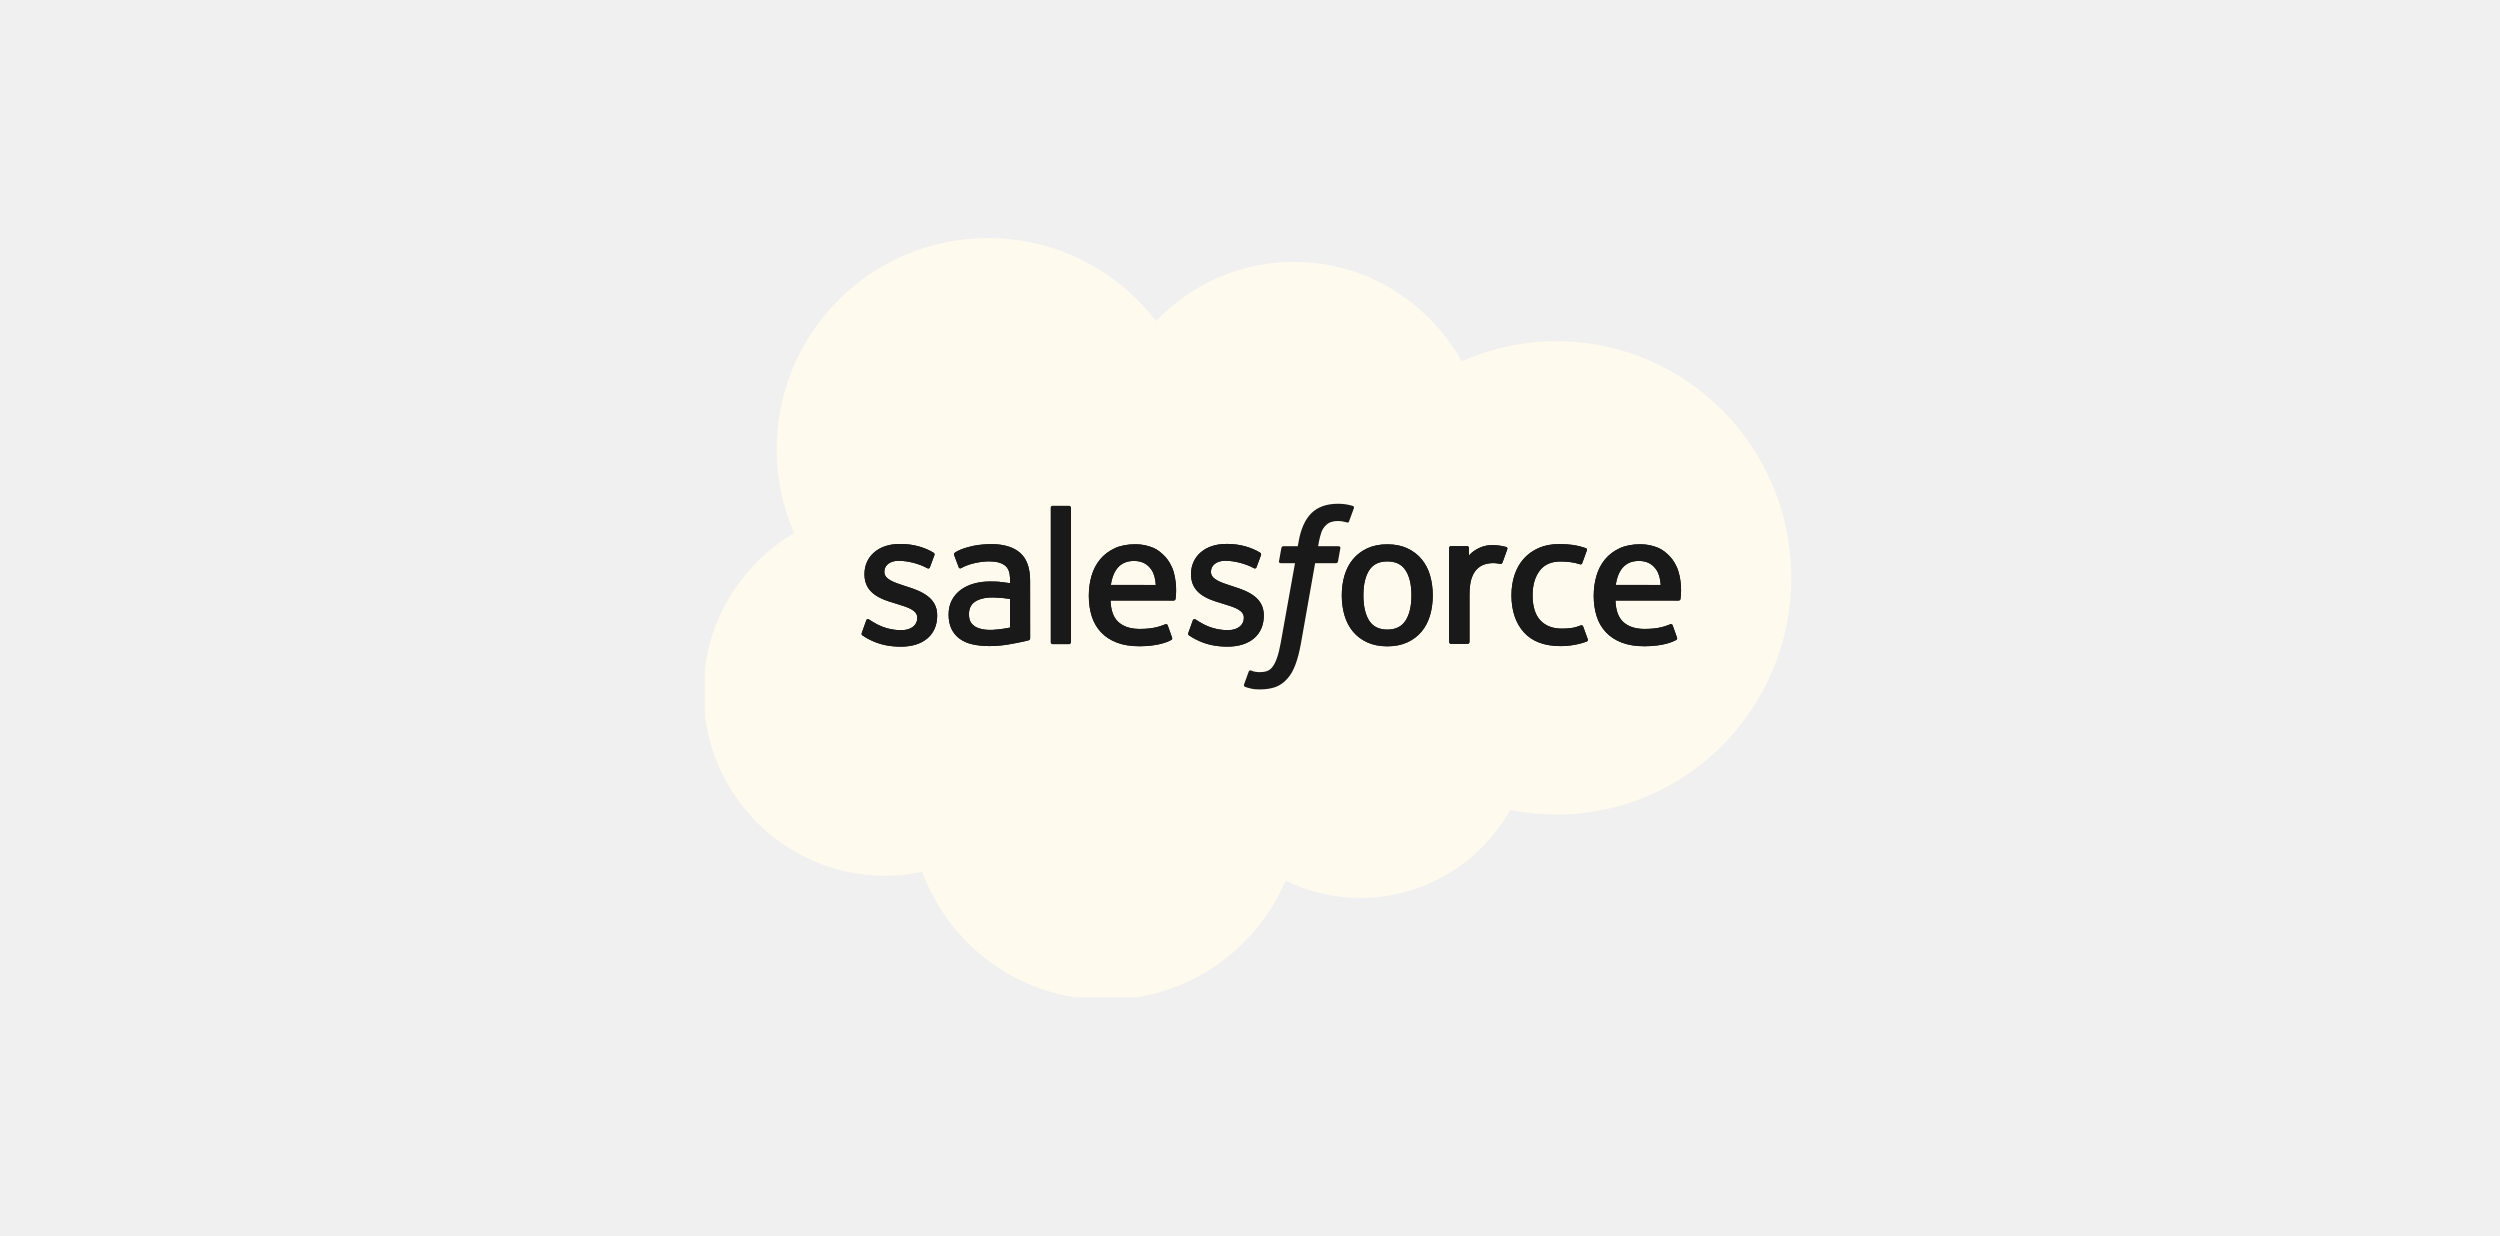
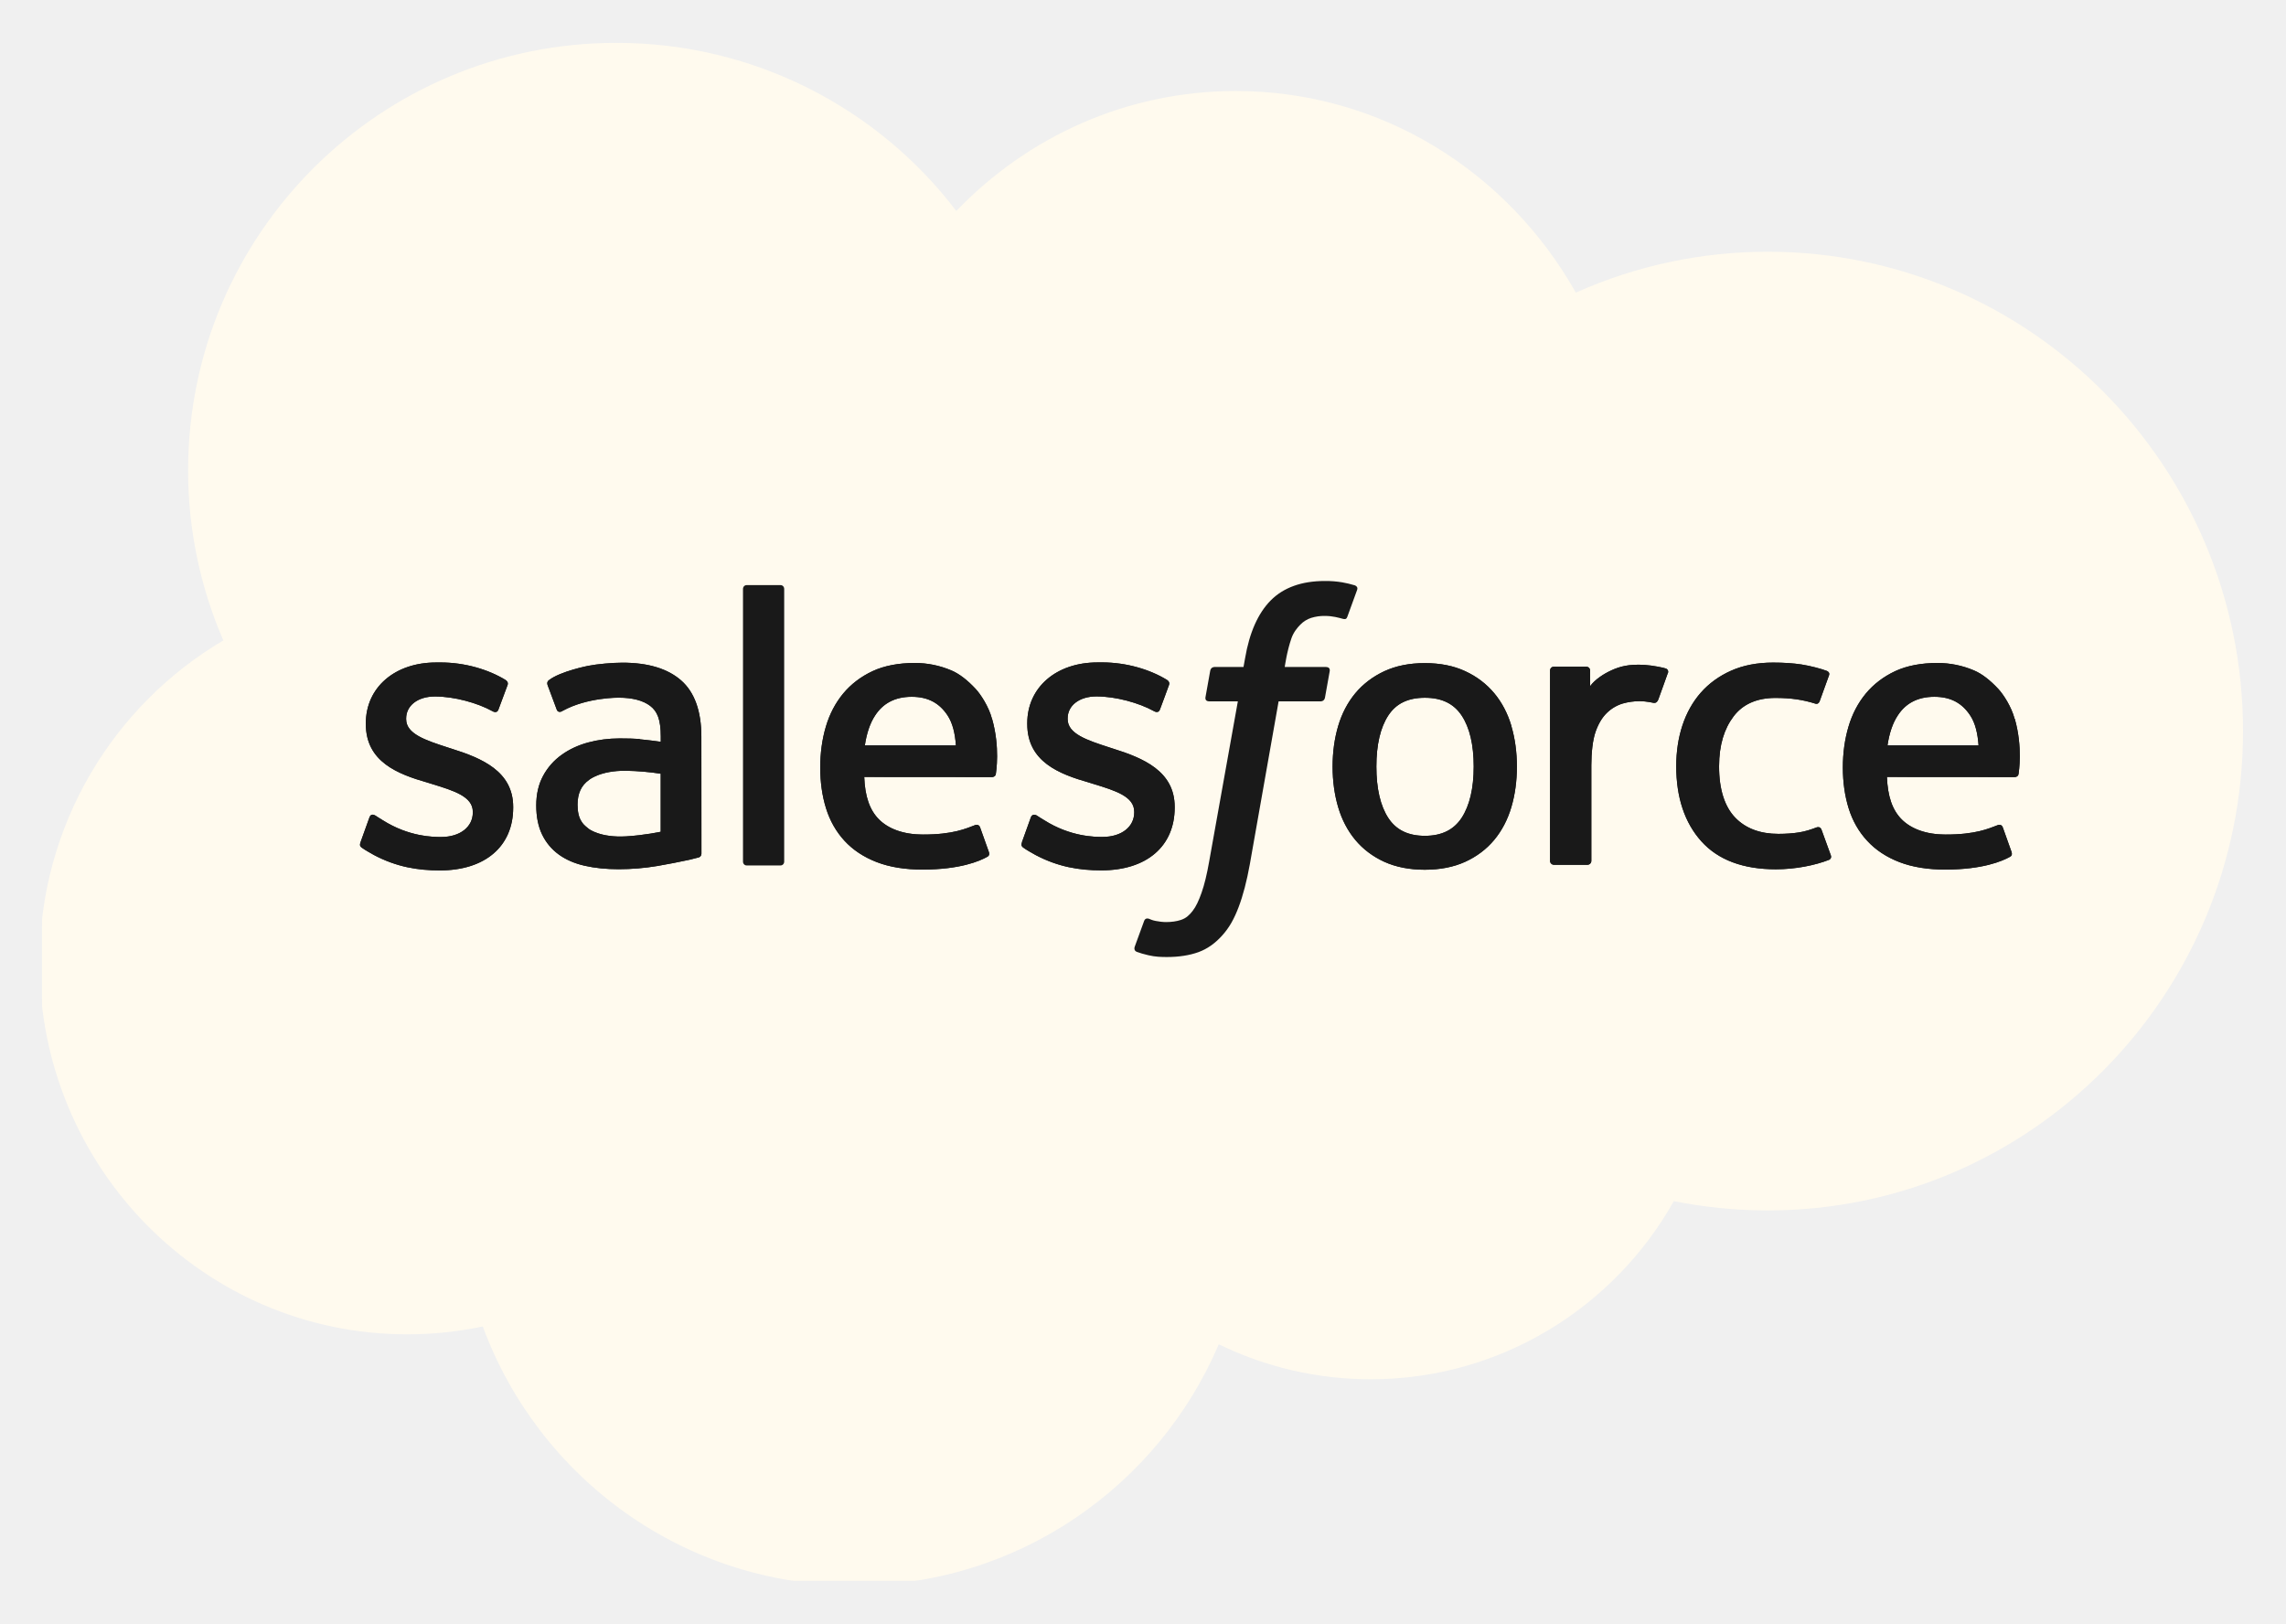
- <svg xmlns="http://www.w3.org/2000/svg" width="680" height="336" viewBox="0 0 680 336" fill="none">
+ <svg xmlns="http://www.w3.org/2000/svg" width="307" height="218" viewBox="186 59 307 218" fill="none">
  <g clip-path="url(#clip0_19620_71576)">
    <mask id="mask0_19620_71576" style="mask-type:luminance" maskUnits="userSpaceOnUse" x="191" y="64" width="297" height="208">
      <path d="M191.637 64.698H487.403V271.3H191.637V64.698Z" fill="white" />
    </mask>
    <g mask="url(#mask0_19620_71576)">
      <path fill-rule="evenodd" clip-rule="evenodd" d="M314.445 87.316C323.992 77.377 337.28 71.223 351.96 71.223C371.532 71.223 388.495 82.097 397.629 98.298C405.737 94.674 414.519 92.803 423.4 92.807C458.631 92.807 487.229 121.623 487.229 157.18C487.229 192.737 458.631 221.553 423.4 221.553C419.094 221.553 414.897 221.12 410.787 220.302C402.794 234.547 387.517 244.224 370.119 244.224C363.035 244.238 356.043 242.632 349.676 239.527C341.575 258.556 322.709 271.931 300.744 271.931C277.8 271.931 258.336 257.469 250.834 237.135C247.494 237.839 244.09 238.194 240.677 238.192C213.384 238.192 191.311 215.792 191.311 188.281C191.311 169.796 201.249 153.702 215.994 145.003C212.866 137.797 211.256 130.024 211.264 122.168C211.264 90.417 237.035 64.755 268.786 64.755C287.38 64.755 304.017 73.617 314.456 87.372" fill="#FFFAEE" />
    </g>
    <path fill-rule="evenodd" clip-rule="evenodd" d="M234.415 172.132C234.229 172.617 234.481 172.718 234.541 172.804C235.097 173.207 235.661 173.498 236.226 173.825C239.249 175.424 242.098 175.891 245.078 175.891C251.145 175.891 254.918 172.662 254.918 167.464V167.362C254.918 162.556 250.656 160.805 246.676 159.554L246.155 159.386C243.143 158.409 240.544 157.559 240.544 155.58V155.479C240.544 153.783 242.067 152.532 244.416 152.532C247.025 152.532 250.135 153.401 252.125 154.5C252.125 154.5 252.714 154.881 252.929 154.312C253.045 154.005 254.059 151.289 254.168 150.985C254.283 150.666 254.081 150.426 253.874 150.302C251.59 148.91 248.437 147.964 245.174 147.964L244.569 147.966C239.012 147.966 235.13 151.326 235.13 156.133V156.236C235.13 161.303 239.415 162.956 243.416 164.098L244.06 164.298C246.974 165.194 249.497 165.972 249.497 168.016V168.119C249.497 170 247.855 171.403 245.223 171.403C244.2 171.403 240.939 171.385 237.405 169.152C236.978 168.903 236.734 168.723 236.405 168.522C236.231 168.417 235.796 168.226 235.607 168.796L234.411 172.123M323.249 172.123C323.063 172.608 323.316 172.71 323.378 172.795C323.931 173.198 324.498 173.489 325.063 173.817C328.086 175.415 330.935 175.883 333.914 175.883C339.982 175.883 343.755 172.653 343.755 167.455V167.353C343.755 162.547 339.503 160.796 335.513 159.546L334.992 159.377C331.98 158.401 329.381 157.55 329.381 155.571V155.47C329.381 153.774 330.903 152.524 333.252 152.524C335.862 152.524 338.961 153.392 340.962 154.492C340.962 154.492 341.551 154.872 341.766 154.304C341.881 153.996 342.897 151.281 342.995 150.976C343.111 150.658 342.908 150.417 342.701 150.293C340.418 148.901 337.264 147.955 334.002 147.955L333.396 147.958C327.839 147.958 323.957 151.318 323.957 156.124V156.227C323.957 161.294 328.241 162.947 332.243 164.089L332.886 164.289C335.811 165.185 338.322 165.963 338.322 168.008V168.11C338.322 169.991 336.681 171.394 334.049 171.394C333.024 171.394 329.754 171.376 326.231 169.143C325.803 168.894 325.553 168.722 325.229 168.513C325.12 168.444 324.607 168.244 324.432 168.787L323.236 172.115M383.912 161.937C383.912 164.873 383.364 167.189 382.292 168.831C381.222 170.451 379.606 171.245 377.355 171.245C375.104 171.245 373.495 170.458 372.44 168.842C371.378 167.211 370.842 164.884 370.842 161.948C370.842 159.012 371.381 156.707 372.44 155.086C373.493 153.477 375.093 152.705 377.355 152.705C379.617 152.705 381.226 153.485 382.292 155.086C383.37 156.707 383.912 159.012 383.912 161.948M388.979 156.5C388.48 154.815 387.707 153.336 386.674 152.096C385.64 150.857 384.336 149.856 382.781 149.139C381.237 148.415 379.41 148.051 377.344 148.051C375.278 148.051 373.462 148.418 371.907 149.139C370.363 149.861 369.047 150.857 368.014 152.096C366.984 153.336 366.209 154.815 365.709 156.5C365.214 158.175 364.963 160.001 364.963 161.948C364.963 163.894 365.214 165.721 365.709 167.396C366.206 169.081 366.981 170.56 368.014 171.799C369.048 173.039 370.363 174.029 371.907 174.735C373.462 175.44 375.289 175.799 377.344 175.799C379.399 175.799 381.226 175.44 382.77 174.735C384.314 174.031 385.63 173.039 386.663 171.799C387.695 170.56 388.468 169.081 388.968 167.396C389.462 165.721 389.713 163.894 389.713 161.948C389.713 160.012 389.462 158.175 388.968 156.5M430.615 170.418C430.448 169.926 429.968 170.112 429.968 170.112C429.231 170.393 428.445 170.654 427.608 170.785C426.764 170.918 425.825 170.984 424.835 170.984C422.389 170.984 420.431 170.254 419.04 168.809C417.637 167.363 416.854 165.036 416.865 161.883C416.872 159.012 417.566 156.859 418.811 155.206C420.04 153.575 421.932 152.727 424.433 152.727C426.521 152.727 428.119 152.969 429.794 153.493C429.794 153.493 430.191 153.666 430.381 153.143C430.826 151.915 431.154 151.034 431.631 149.685C431.766 149.299 431.436 149.136 431.315 149.09C430.658 148.833 429.108 148.412 427.933 148.235C426.835 148.067 425.563 147.98 424.127 147.98C421.996 147.98 420.104 148.345 418.484 149.067C416.864 149.788 415.494 150.785 414.406 152.024C413.319 153.264 412.492 154.743 411.938 156.428C411.389 158.103 411.111 159.941 411.111 161.887C411.111 166.084 412.242 169.488 414.482 171.978C416.722 174.479 420.093 175.74 424.486 175.74C427.085 175.74 429.749 175.215 431.663 174.457C431.663 174.457 432.028 174.281 431.869 173.855L430.619 170.418M439.481 159.11C439.724 157.479 440.171 156.119 440.873 155.065C441.924 153.455 443.526 152.575 445.777 152.575C448.028 152.575 449.518 153.46 450.583 155.065C451.29 156.125 451.599 157.533 451.714 159.11L439.427 159.108L439.481 159.11ZM456.553 155.521C456.121 153.901 455.052 152.259 454.356 151.509C453.247 150.324 452.171 149.486 451.094 149.03C449.54 148.369 447.868 148.03 446.179 148.033C444.037 148.033 442.091 148.395 440.514 149.131C438.937 149.872 437.611 150.882 436.567 152.143C435.524 153.404 434.74 154.894 434.24 156.601C433.74 158.287 433.487 160.135 433.487 162.071C433.487 164.05 433.75 165.887 434.265 167.551C434.786 169.226 435.624 170.694 436.755 171.911C437.886 173.14 439.332 174.097 441.072 174.771C442.801 175.44 444.9 175.787 447.303 175.779C452.261 175.763 454.871 174.659 455.936 174.061C456.127 173.955 456.306 173.771 456.082 173.241L454.962 170.099C454.79 169.63 454.316 169.8 454.316 169.8C453.087 170.259 451.348 171.083 447.27 171.072C444.606 171.068 442.638 170.281 441.398 169.049C440.137 167.788 439.506 165.95 439.408 163.341L456.589 163.354C456.589 163.354 457.041 163.349 457.088 162.908C457.106 162.725 457.676 159.385 456.576 155.525L456.553 155.521ZM302.145 159.11C302.388 157.479 302.836 156.119 303.537 155.065C304.59 153.455 306.19 152.575 308.441 152.575C310.692 152.575 312.182 153.46 313.248 155.065C313.953 156.125 314.262 157.533 314.378 159.11L302.091 159.108L302.145 159.11ZM319.217 155.521C318.787 153.901 317.717 152.259 317.021 151.509C315.912 150.324 314.835 149.486 313.759 149.03C312.204 148.369 310.533 148.03 308.844 148.033C306.702 148.033 304.755 148.395 303.178 149.131C301.602 149.872 300.275 150.882 299.231 152.143C298.191 153.404 297.404 154.894 296.904 156.601C296.405 158.287 296.154 160.135 296.154 162.071C296.154 164.05 296.414 165.887 296.933 167.551C297.452 169.226 298.292 170.694 299.412 171.911C300.543 173.14 301.989 174.097 303.729 174.771C305.458 175.44 307.545 175.787 309.959 175.779C314.918 175.763 317.527 174.659 318.593 174.061C318.782 173.955 318.963 173.771 318.738 173.241L317.618 170.099C317.445 169.63 316.971 169.8 316.971 169.8C315.742 170.259 314.002 171.083 309.925 171.072C307.271 171.068 305.292 170.281 304.053 169.049C302.791 167.788 302.161 165.95 302.063 163.341L319.243 163.354C319.243 163.354 319.696 163.349 319.742 162.908C319.761 162.725 320.331 159.385 319.229 155.525L319.217 155.521ZM265.066 170.31C264.393 169.773 264.299 169.641 264.076 169.292C263.736 168.767 263.562 168.02 263.562 167.063C263.562 165.562 264.062 164.475 265.095 163.746C265.084 163.748 266.574 162.463 270.075 162.507C271.634 162.535 273.189 162.667 274.729 162.904V170.7H274.732C274.732 170.7 272.557 171.169 270.099 171.317C266.609 171.527 265.065 170.312 265.076 170.315L265.066 170.31ZM271.895 158.24C271.199 158.189 270.296 158.164 269.22 158.164C267.752 158.164 266.327 158.346 265.001 158.705C263.663 159.066 262.456 159.625 261.423 160.369C260.387 161.108 259.535 162.075 258.933 163.196C258.325 164.327 258.015 165.654 258.015 167.154C258.015 168.676 258.28 169.992 258.802 171.069C259.313 172.136 260.083 173.06 261.042 173.755C261.995 174.448 263.173 174.962 264.532 175.266C265.88 175.574 267.403 175.729 269.077 175.729C270.839 175.729 272.589 175.581 274.286 175.295C275.73 175.046 277.17 174.766 278.603 174.456C279.175 174.324 279.81 174.151 279.81 174.151C280.234 174.044 280.201 173.59 280.201 173.59L280.191 157.932C280.191 154.496 279.274 151.941 277.462 150.364C275.657 148.787 273.015 147.993 269.589 147.993C268.306 147.993 266.229 148.167 264.99 148.416C264.99 148.416 261.249 149.143 259.705 150.352C259.705 150.352 259.366 150.561 259.551 151.034L260.769 154.296C260.92 154.719 261.332 154.574 261.332 154.574C261.332 154.574 261.461 154.523 261.613 154.433C264.908 152.639 269.084 152.693 269.084 152.693C270.932 152.693 272.368 153.068 273.325 153.802C274.261 154.521 274.738 155.607 274.738 157.891V158.616C273.27 158.403 271.911 158.28 271.911 158.28L271.895 158.24ZM409.991 149.399C410.016 149.342 410.029 149.28 410.029 149.218C410.03 149.156 410.018 149.094 409.994 149.036C409.97 148.978 409.934 148.926 409.89 148.883C409.845 148.839 409.792 148.805 409.734 148.782C409.441 148.671 407.983 148.363 406.863 148.294C404.71 148.159 403.514 148.522 402.437 149.005C401.374 149.484 400.197 150.255 399.545 151.147L399.543 149.059C399.543 148.772 399.34 148.54 399.05 148.54H394.657C394.372 148.54 394.166 148.772 394.166 149.059V174.612C394.166 174.751 394.221 174.883 394.319 174.98C394.416 175.078 394.549 175.133 394.687 175.133H399.188C399.326 175.133 399.459 175.078 399.556 174.98C399.653 174.883 399.708 174.75 399.708 174.612V161.781C399.708 160.063 399.897 158.356 400.275 157.28C400.647 156.215 401.152 155.366 401.775 154.757C402.37 154.169 403.097 153.732 403.896 153.485C404.645 153.27 405.421 153.161 406.201 153.161C407.098 153.161 408.082 153.391 408.082 153.391C408.413 153.428 408.596 153.226 408.708 152.928C409.003 152.144 409.839 149.796 410.002 149.329" fill="#191919" />
    <path fill-rule="evenodd" clip-rule="evenodd" d="M234.415 172.133C234.229 172.618 234.481 172.719 234.541 172.805C235.097 173.207 235.661 173.499 236.226 173.826C239.249 175.425 242.098 175.892 245.078 175.892C251.145 175.892 254.918 172.663 254.918 167.465V167.363C254.918 162.557 250.656 160.806 246.676 159.555L246.155 159.387C243.143 158.41 240.544 157.56 240.544 155.581V155.48C240.544 153.784 242.067 152.533 244.416 152.533C247.025 152.533 250.135 153.402 252.125 154.501C252.125 154.501 252.714 154.882 252.929 154.313C253.045 154.005 254.059 151.29 254.168 150.986C254.283 150.667 254.081 150.427 253.874 150.303C251.59 148.911 248.437 147.965 245.174 147.965L244.569 147.967C239.012 147.967 235.13 151.327 235.13 156.133V156.237C235.13 161.304 239.415 162.957 243.416 164.099L244.06 164.299C246.974 165.195 249.497 165.973 249.497 168.017V168.12C249.497 170.001 247.855 171.404 245.223 171.404C244.2 171.404 240.939 171.386 237.405 169.153C236.978 168.904 236.734 168.724 236.405 168.523C236.231 168.418 235.796 168.227 235.607 168.797L234.411 172.124M323.249 172.124C323.063 172.609 323.316 172.711 323.378 172.796C323.931 173.199 324.498 173.49 325.063 173.817C328.086 175.416 330.935 175.884 333.914 175.884C339.982 175.884 343.755 172.654 343.755 167.456V167.354C343.755 162.548 339.503 160.797 335.513 159.547L334.992 159.378C331.98 158.402 329.381 157.551 329.381 155.572V155.471C329.381 153.775 330.903 152.524 333.252 152.524C335.862 152.524 338.961 153.393 340.962 154.493C340.962 154.493 341.551 154.873 341.766 154.305C341.881 153.997 342.897 151.282 342.995 150.977C343.111 150.659 342.908 150.418 342.701 150.294C340.418 148.902 337.264 147.956 334.002 147.956L333.396 147.959C327.839 147.959 323.957 151.319 323.957 156.125V156.228C323.957 161.295 328.241 162.948 332.243 164.09L332.886 164.29C335.811 165.186 338.322 165.964 338.322 168.009V168.111C338.322 169.992 336.681 171.395 334.049 171.395C333.024 171.395 329.754 171.377 326.231 169.144C325.803 168.895 325.553 168.723 325.229 168.514C325.12 168.445 324.607 168.245 324.432 168.788L323.236 172.116M383.912 161.938C383.912 164.874 383.364 167.19 382.292 168.832C381.222 170.452 379.606 171.246 377.355 171.246C375.104 171.246 373.495 170.459 372.44 168.843C371.378 167.212 370.842 164.885 370.842 161.949C370.842 159.013 371.381 156.708 372.44 155.087C373.493 153.478 375.093 152.706 377.355 152.706C379.617 152.706 381.226 153.486 382.292 155.087C383.37 156.708 383.912 159.013 383.912 161.949M388.979 156.501C388.48 154.816 387.707 153.337 386.674 152.097C385.64 150.858 384.336 149.857 382.781 149.139C381.237 148.416 379.41 148.052 377.344 148.052C375.278 148.052 373.462 148.419 371.907 149.139C370.363 149.862 369.047 150.858 368.014 152.097C366.984 153.337 366.209 154.816 365.709 156.501C365.214 158.176 364.963 160.002 364.963 161.949C364.963 163.895 365.214 165.722 365.709 167.397C366.206 169.082 366.981 170.561 368.014 171.8C369.048 173.04 370.363 174.03 371.907 174.736C373.462 175.441 375.289 175.8 377.344 175.8C379.399 175.8 381.226 175.441 382.77 174.736C384.314 174.032 385.63 173.04 386.663 171.8C387.695 170.561 388.468 169.082 388.968 167.397C389.462 165.722 389.713 163.895 389.713 161.949C389.713 160.013 389.462 158.176 388.968 156.501M430.615 170.419C430.448 169.927 429.968 170.113 429.968 170.113C429.231 170.394 428.445 170.655 427.608 170.786C426.764 170.919 425.825 170.985 424.835 170.985C422.389 170.985 420.431 170.255 419.04 168.81C417.637 167.364 416.854 165.037 416.865 161.884C416.872 159.013 417.566 156.86 418.811 155.207C420.04 153.576 421.932 152.728 424.433 152.728C426.521 152.728 428.119 152.97 429.794 153.494C429.794 153.494 430.191 153.667 430.381 153.144C430.826 151.916 431.154 151.035 431.631 149.686C431.766 149.3 431.436 149.137 431.315 149.091C430.658 148.834 429.108 148.413 427.933 148.236C426.835 148.068 425.563 147.981 424.127 147.981C421.996 147.981 420.104 148.346 418.484 149.068C416.864 149.789 415.494 150.786 414.406 152.025C413.319 153.265 412.492 154.744 411.938 156.429C411.389 158.104 411.111 159.941 411.111 161.888C411.111 166.085 412.242 169.489 414.482 171.979C416.722 174.48 420.093 175.741 424.486 175.741C427.085 175.741 429.749 175.216 431.663 174.458C431.663 174.458 432.028 174.282 431.869 173.856L430.619 170.419M439.481 159.111C439.724 157.48 440.171 156.12 440.873 155.066C441.924 153.456 443.526 152.576 445.777 152.576C448.028 152.576 449.518 153.461 450.583 155.066C451.29 156.126 451.599 157.534 451.714 159.111L439.427 159.109L439.481 159.111ZM456.553 155.522C456.121 153.902 455.052 152.26 454.356 151.51C453.247 150.325 452.171 149.487 451.094 149.031C449.54 148.37 447.868 148.031 446.179 148.034C444.037 148.034 442.091 148.396 440.514 149.132C438.937 149.873 437.611 150.883 436.567 152.144C435.524 153.405 434.74 154.895 434.24 156.602C433.74 158.288 433.487 160.136 433.487 162.072C433.487 164.051 433.75 165.888 434.265 167.552C434.786 169.227 435.624 170.695 436.755 171.912C437.886 173.141 439.332 174.098 441.072 174.772C442.801 175.441 444.9 175.788 447.303 175.78C452.261 175.764 454.871 174.66 455.936 174.062C456.127 173.956 456.306 173.772 456.082 173.242L454.962 170.1C454.79 169.631 454.316 169.801 454.316 169.801C453.087 170.26 451.348 171.084 447.27 171.073C444.606 171.069 442.638 170.282 441.398 169.05C440.137 167.789 439.506 165.951 439.408 163.342L456.589 163.355C456.589 163.355 457.041 163.35 457.088 162.909C457.106 162.726 457.676 159.386 456.576 155.526L456.553 155.522ZM302.145 159.111C302.388 157.48 302.836 156.12 303.537 155.066C304.59 153.456 306.19 152.576 308.441 152.576C310.692 152.576 312.182 153.461 313.248 155.066C313.953 156.126 314.262 157.534 314.378 159.111L302.091 159.109L302.145 159.111ZM319.217 155.522C318.787 153.902 317.717 152.26 317.021 151.51C315.912 150.325 314.835 149.487 313.759 149.031C312.204 148.37 310.533 148.031 308.844 148.034C306.702 148.034 304.755 148.396 303.178 149.132C301.602 149.873 300.275 150.883 299.231 152.144C298.191 153.405 297.404 154.895 296.904 156.602C296.405 158.288 296.154 160.136 296.154 162.072C296.154 164.051 296.414 165.888 296.933 167.552C297.452 169.227 298.292 170.695 299.412 171.912C300.543 173.141 301.989 174.098 303.729 174.772C305.458 175.441 307.545 175.788 309.959 175.78C314.918 175.764 317.527 174.66 318.593 174.062C318.782 173.956 318.963 173.772 318.738 173.242L317.618 170.1C317.445 169.631 316.971 169.801 316.971 169.801C315.742 170.26 314.002 171.084 309.925 171.073C307.271 171.069 305.292 170.282 304.053 169.05C302.791 167.789 302.161 165.951 302.063 163.342L319.243 163.355C319.243 163.355 319.696 163.35 319.742 162.909C319.761 162.726 320.331 159.386 319.229 155.526L319.217 155.522ZM265.066 170.311C264.393 169.774 264.299 169.642 264.076 169.293C263.736 168.768 263.562 168.021 263.562 167.064C263.562 165.563 264.062 164.476 265.095 163.747C265.084 163.749 266.574 162.464 270.075 162.508C271.634 162.536 273.189 162.668 274.729 162.905V170.701H274.732C274.732 170.701 272.557 171.17 270.099 171.318C266.609 171.527 265.065 170.313 265.076 170.316L265.066 170.311ZM271.895 158.241C271.199 158.19 270.296 158.165 269.22 158.165C267.752 158.165 266.327 158.347 265.001 158.706C263.663 159.067 262.456 159.626 261.423 160.37C260.387 161.109 259.535 162.076 258.933 163.197C258.325 164.328 258.015 165.655 258.015 167.155C258.015 168.677 258.28 169.993 258.802 171.07C259.313 172.137 260.083 173.061 261.042 173.756C261.995 174.449 263.173 174.963 264.532 175.267C265.88 175.575 267.403 175.73 269.077 175.73C270.839 175.73 272.589 175.582 274.286 175.296C275.73 175.047 277.17 174.767 278.603 174.457C279.175 174.325 279.81 174.152 279.81 174.152C280.234 174.045 280.201 173.591 280.201 173.591L280.191 157.933C280.191 154.497 279.274 151.942 277.462 150.365C275.657 148.788 273.015 147.994 269.589 147.994C268.306 147.994 266.229 148.168 264.99 148.417C264.99 148.417 261.249 149.144 259.705 150.353C259.705 150.353 259.366 150.562 259.551 151.035L260.769 154.297C260.92 154.72 261.332 154.575 261.332 154.575C261.332 154.575 261.461 154.524 261.613 154.434C264.908 152.64 269.084 152.694 269.084 152.694C270.932 152.694 272.368 153.069 273.325 153.803C274.261 154.522 274.738 155.608 274.738 157.892V158.617C273.27 158.404 271.911 158.281 271.911 158.281L271.895 158.241ZM409.991 149.4C410.016 149.343 410.029 149.281 410.029 149.219C410.03 149.156 410.018 149.095 409.994 149.037C409.97 148.979 409.934 148.927 409.89 148.883C409.845 148.84 409.792 148.806 409.734 148.783C409.441 148.672 407.983 148.364 406.863 148.295C404.71 148.16 403.514 148.523 402.437 149.006C401.374 149.485 400.197 150.256 399.545 151.148L399.543 149.06C399.543 148.773 399.34 148.541 399.05 148.541H394.657C394.372 148.541 394.166 148.773 394.166 149.06V174.613C394.166 174.752 394.221 174.884 394.319 174.981C394.416 175.079 394.549 175.134 394.687 175.134H399.188C399.326 175.134 399.459 175.079 399.556 174.981C399.653 174.884 399.708 174.751 399.708 174.613V161.782C399.708 160.064 399.897 158.357 400.275 157.281C400.647 156.216 401.152 155.367 401.775 154.758C402.37 154.17 403.097 153.733 403.896 153.486C404.645 153.271 405.421 153.162 406.201 153.162C407.098 153.162 408.082 153.392 408.082 153.392C408.413 153.429 408.596 153.227 408.708 152.929C409.003 152.145 409.839 149.797 410.002 149.33" fill="#191919" />
    <path fill-rule="evenodd" clip-rule="evenodd" d="M367.946 137.606C367.389 137.437 366.823 137.303 366.25 137.203C365.48 137.075 364.7 137.014 363.919 137.023C360.817 137.023 358.371 137.899 356.654 139.63C354.949 141.348 353.789 143.966 353.207 147.409L352.997 148.572H349.104C349.104 148.572 348.628 148.552 348.528 149.071L347.889 152.637C347.844 152.979 347.991 153.192 348.448 153.19H352.238L348.392 174.658C348.091 176.387 347.747 177.809 347.365 178.887C346.989 179.95 346.621 180.747 346.169 181.326C345.73 181.886 345.315 182.298 344.599 182.538C344.007 182.737 343.326 182.828 342.58 182.828C342.165 182.828 341.613 182.759 341.205 182.677C340.797 182.597 340.585 182.506 340.279 182.377C340.279 182.377 339.835 182.208 339.66 182.653C339.517 183.018 338.507 185.796 338.387 186.14C338.266 186.479 338.436 186.746 338.652 186.824C339.156 187.004 339.531 187.119 340.219 187.281C341.173 187.506 341.978 187.521 342.732 187.521C344.31 187.521 345.749 187.299 346.942 186.868C348.142 186.434 349.187 185.679 350.112 184.655C351.111 183.552 351.739 182.396 352.341 180.819C352.935 179.256 353.442 177.317 353.848 175.056L357.712 153.19H363.362C363.362 153.19 363.839 153.207 363.938 152.691L364.577 149.124C364.621 148.783 364.476 148.57 364.017 148.572H358.533C358.56 148.448 358.809 146.519 359.439 144.703C359.708 143.928 360.213 143.302 360.642 142.873C361.042 142.464 361.534 142.157 362.078 141.979C362.674 141.795 363.295 141.705 363.919 141.714C364.436 141.714 364.942 141.776 365.328 141.856C365.86 141.969 366.067 142.029 366.206 142.07C366.765 142.241 366.84 142.076 366.95 141.805L368.261 138.204C368.396 137.817 368.067 137.653 367.946 137.606ZM291.314 174.704C291.314 174.991 291.109 175.224 290.822 175.224H286.274C285.986 175.224 285.781 174.991 285.781 174.704V138.094C285.781 137.808 285.986 137.576 286.274 137.576H290.822C291.109 137.576 291.314 137.808 291.314 138.094V174.704Z" fill="#191919" />
  </g>
  <defs>
    <clipPath id="clip0_19620_71576">
      <rect width="296.854" height="207.689" fill="white" transform="translate(191.572 64.1555)" />
    </clipPath>
  </defs>
</svg>
